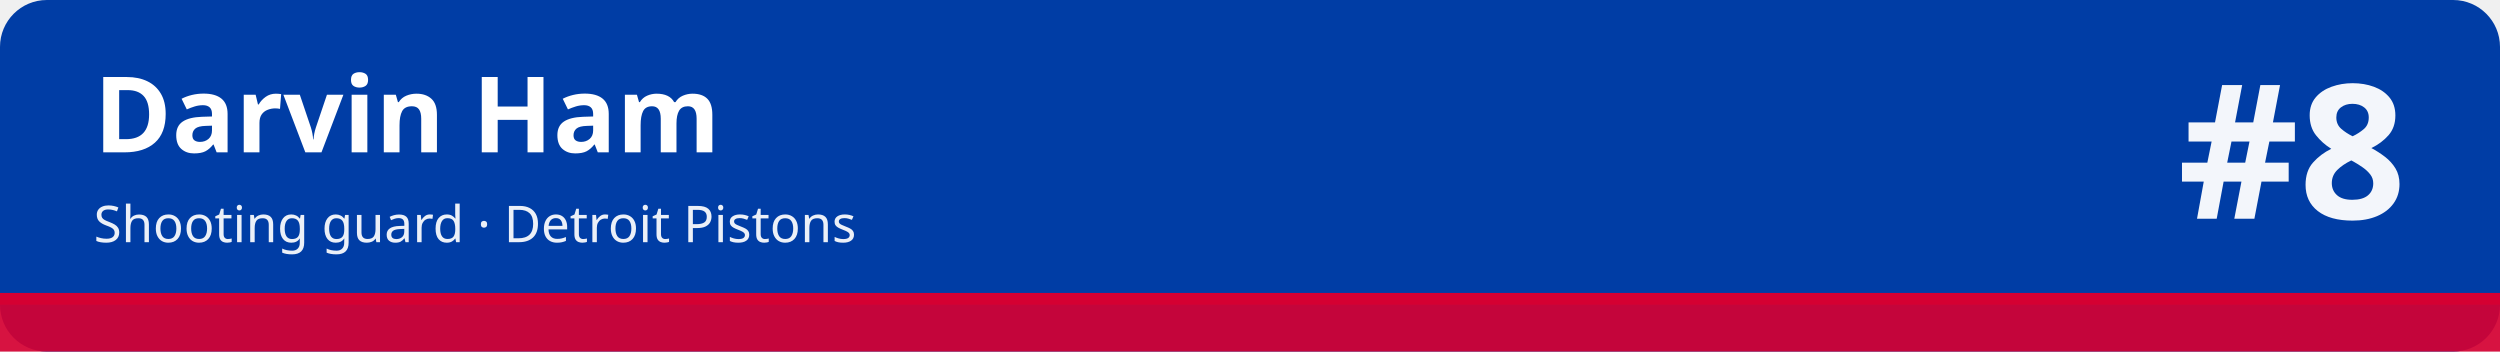
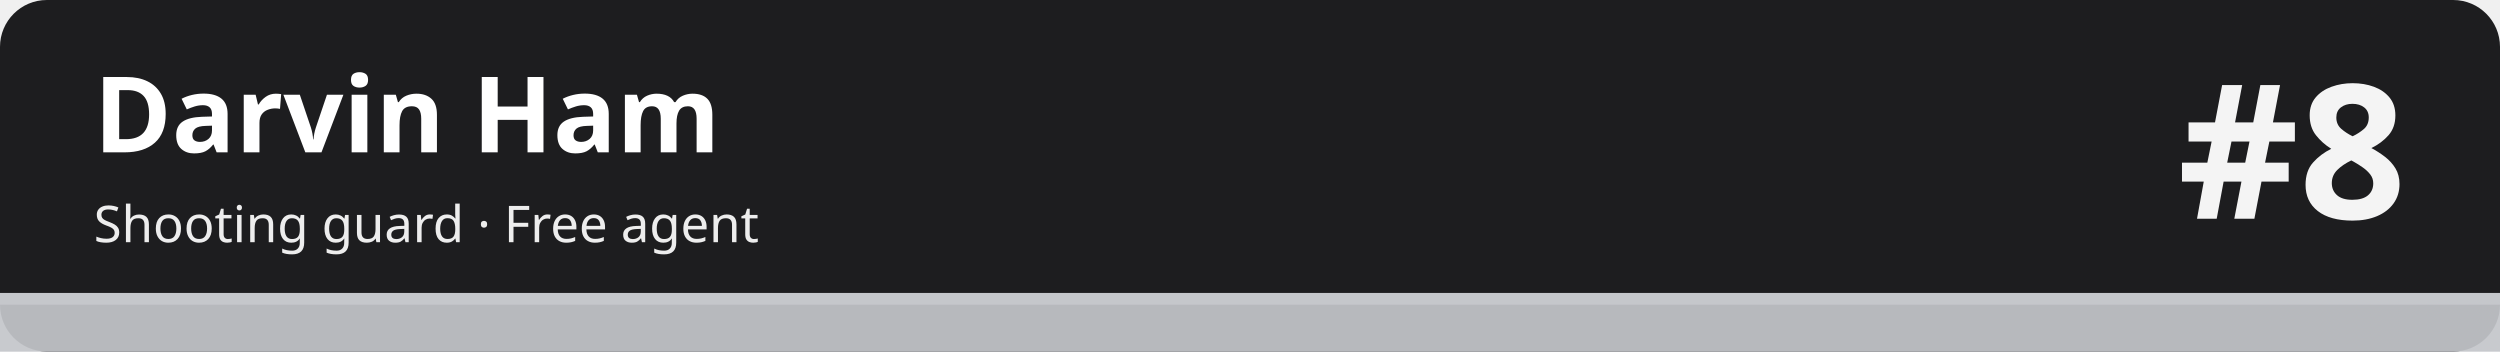
<svg xmlns="http://www.w3.org/2000/svg" width="1280" height="180" viewBox="0 0 1280 180" role="img" aria-labelledby="t d">
-   <rect width="1280" height="180" rx="24" fill="#003da5" />
-   <rect x="0" y="150" width="1280" height="30" fill="#d50032" fill-opacity=".92" />
-   <rect x="0" y="150" width="1280" height="6" fill="#d50032" />
+   <rect width="1280" height="180" rx="24" fill="#1d1d1f" />
+   <rect x="0" y="150" width="1280" height="30" fill="#c5c7cb" fill-opacity=".92" />
+   <rect x="0" y="150" width="1280" height="6" fill="#c5c7cb" />
  <text x="48" y="78" font-family="sans-serif" font-size="54" font-weight="700" fill="#ffffff">Darvin Ham</text>
-   <text x="48" y="124" font-family="sans-serif" font-size="26" fill="#ffffff" fill-opacity=".92">Shooting guard · Detroit Pistons</text>
+   <text x="48" y="124" font-family="sans-serif" font-size="26" fill="#ffffff" fill-opacity=".92">Shooting guard · Free agent</text>
  <text x="1232" y="112" font-family="sans-serif" font-size="96" font-weight="800" fill="#ffffff" fill-opacity=".95" text-anchor="end">#8</text>
</svg>
